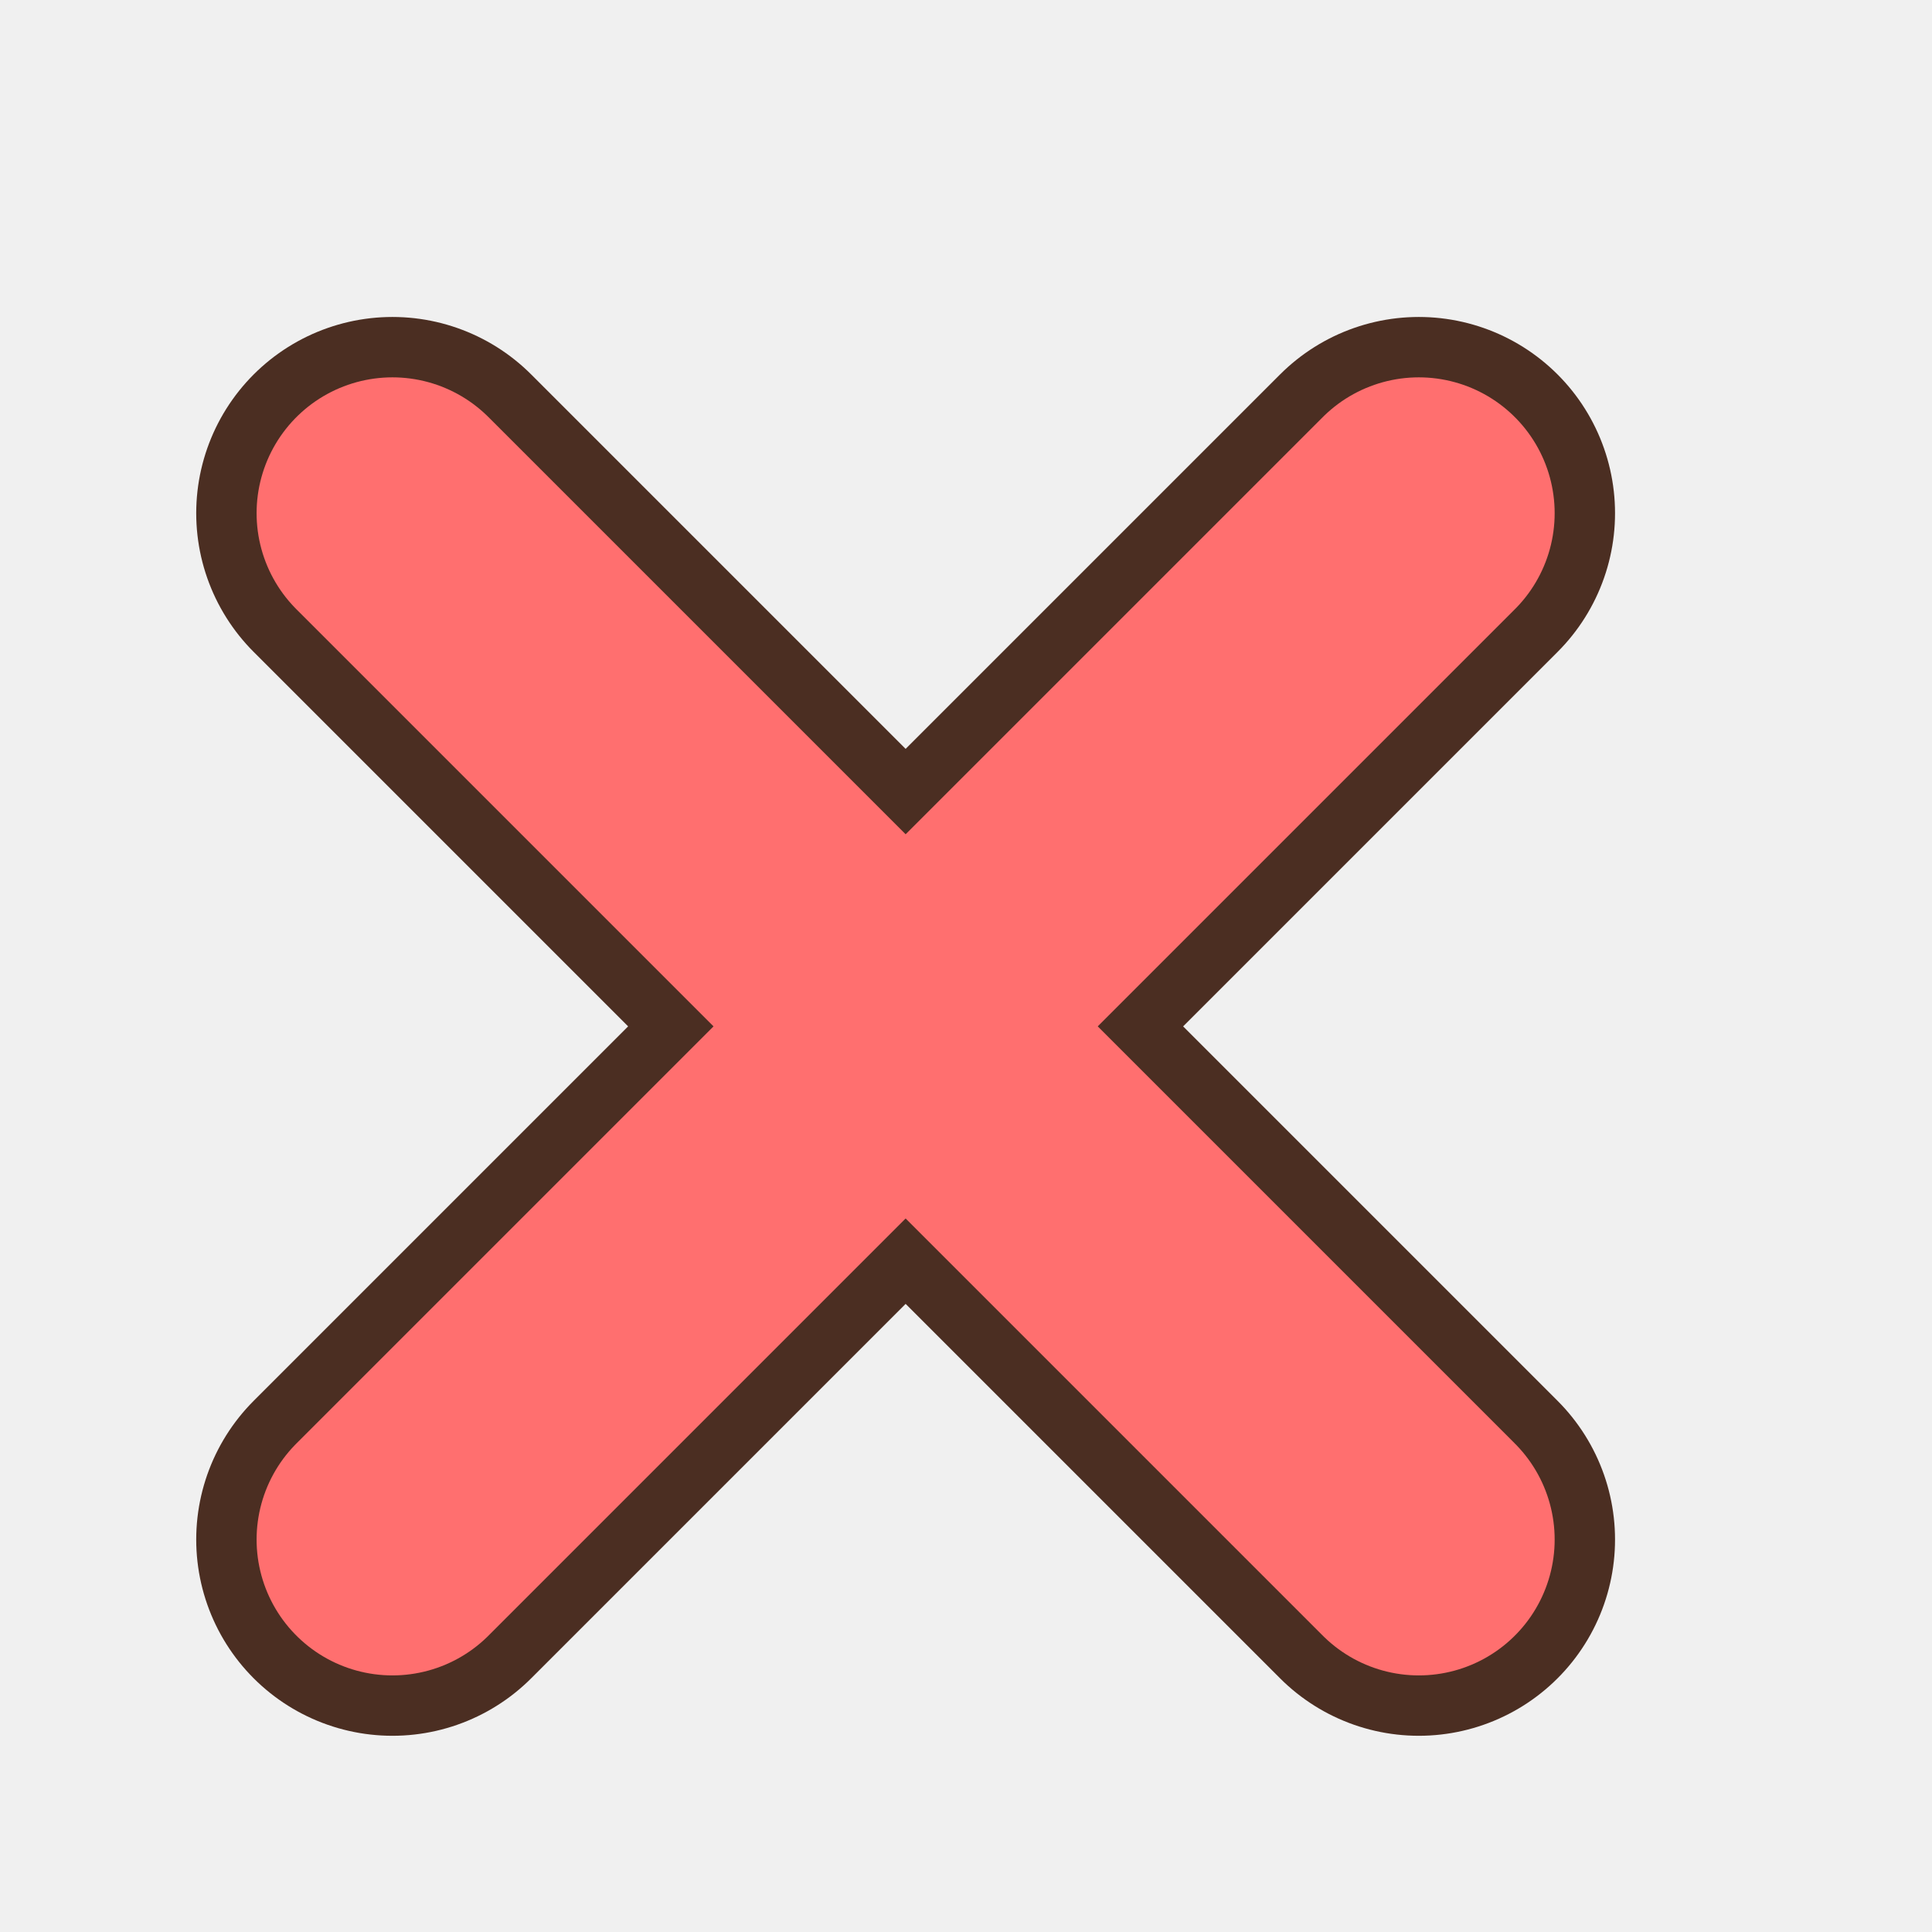
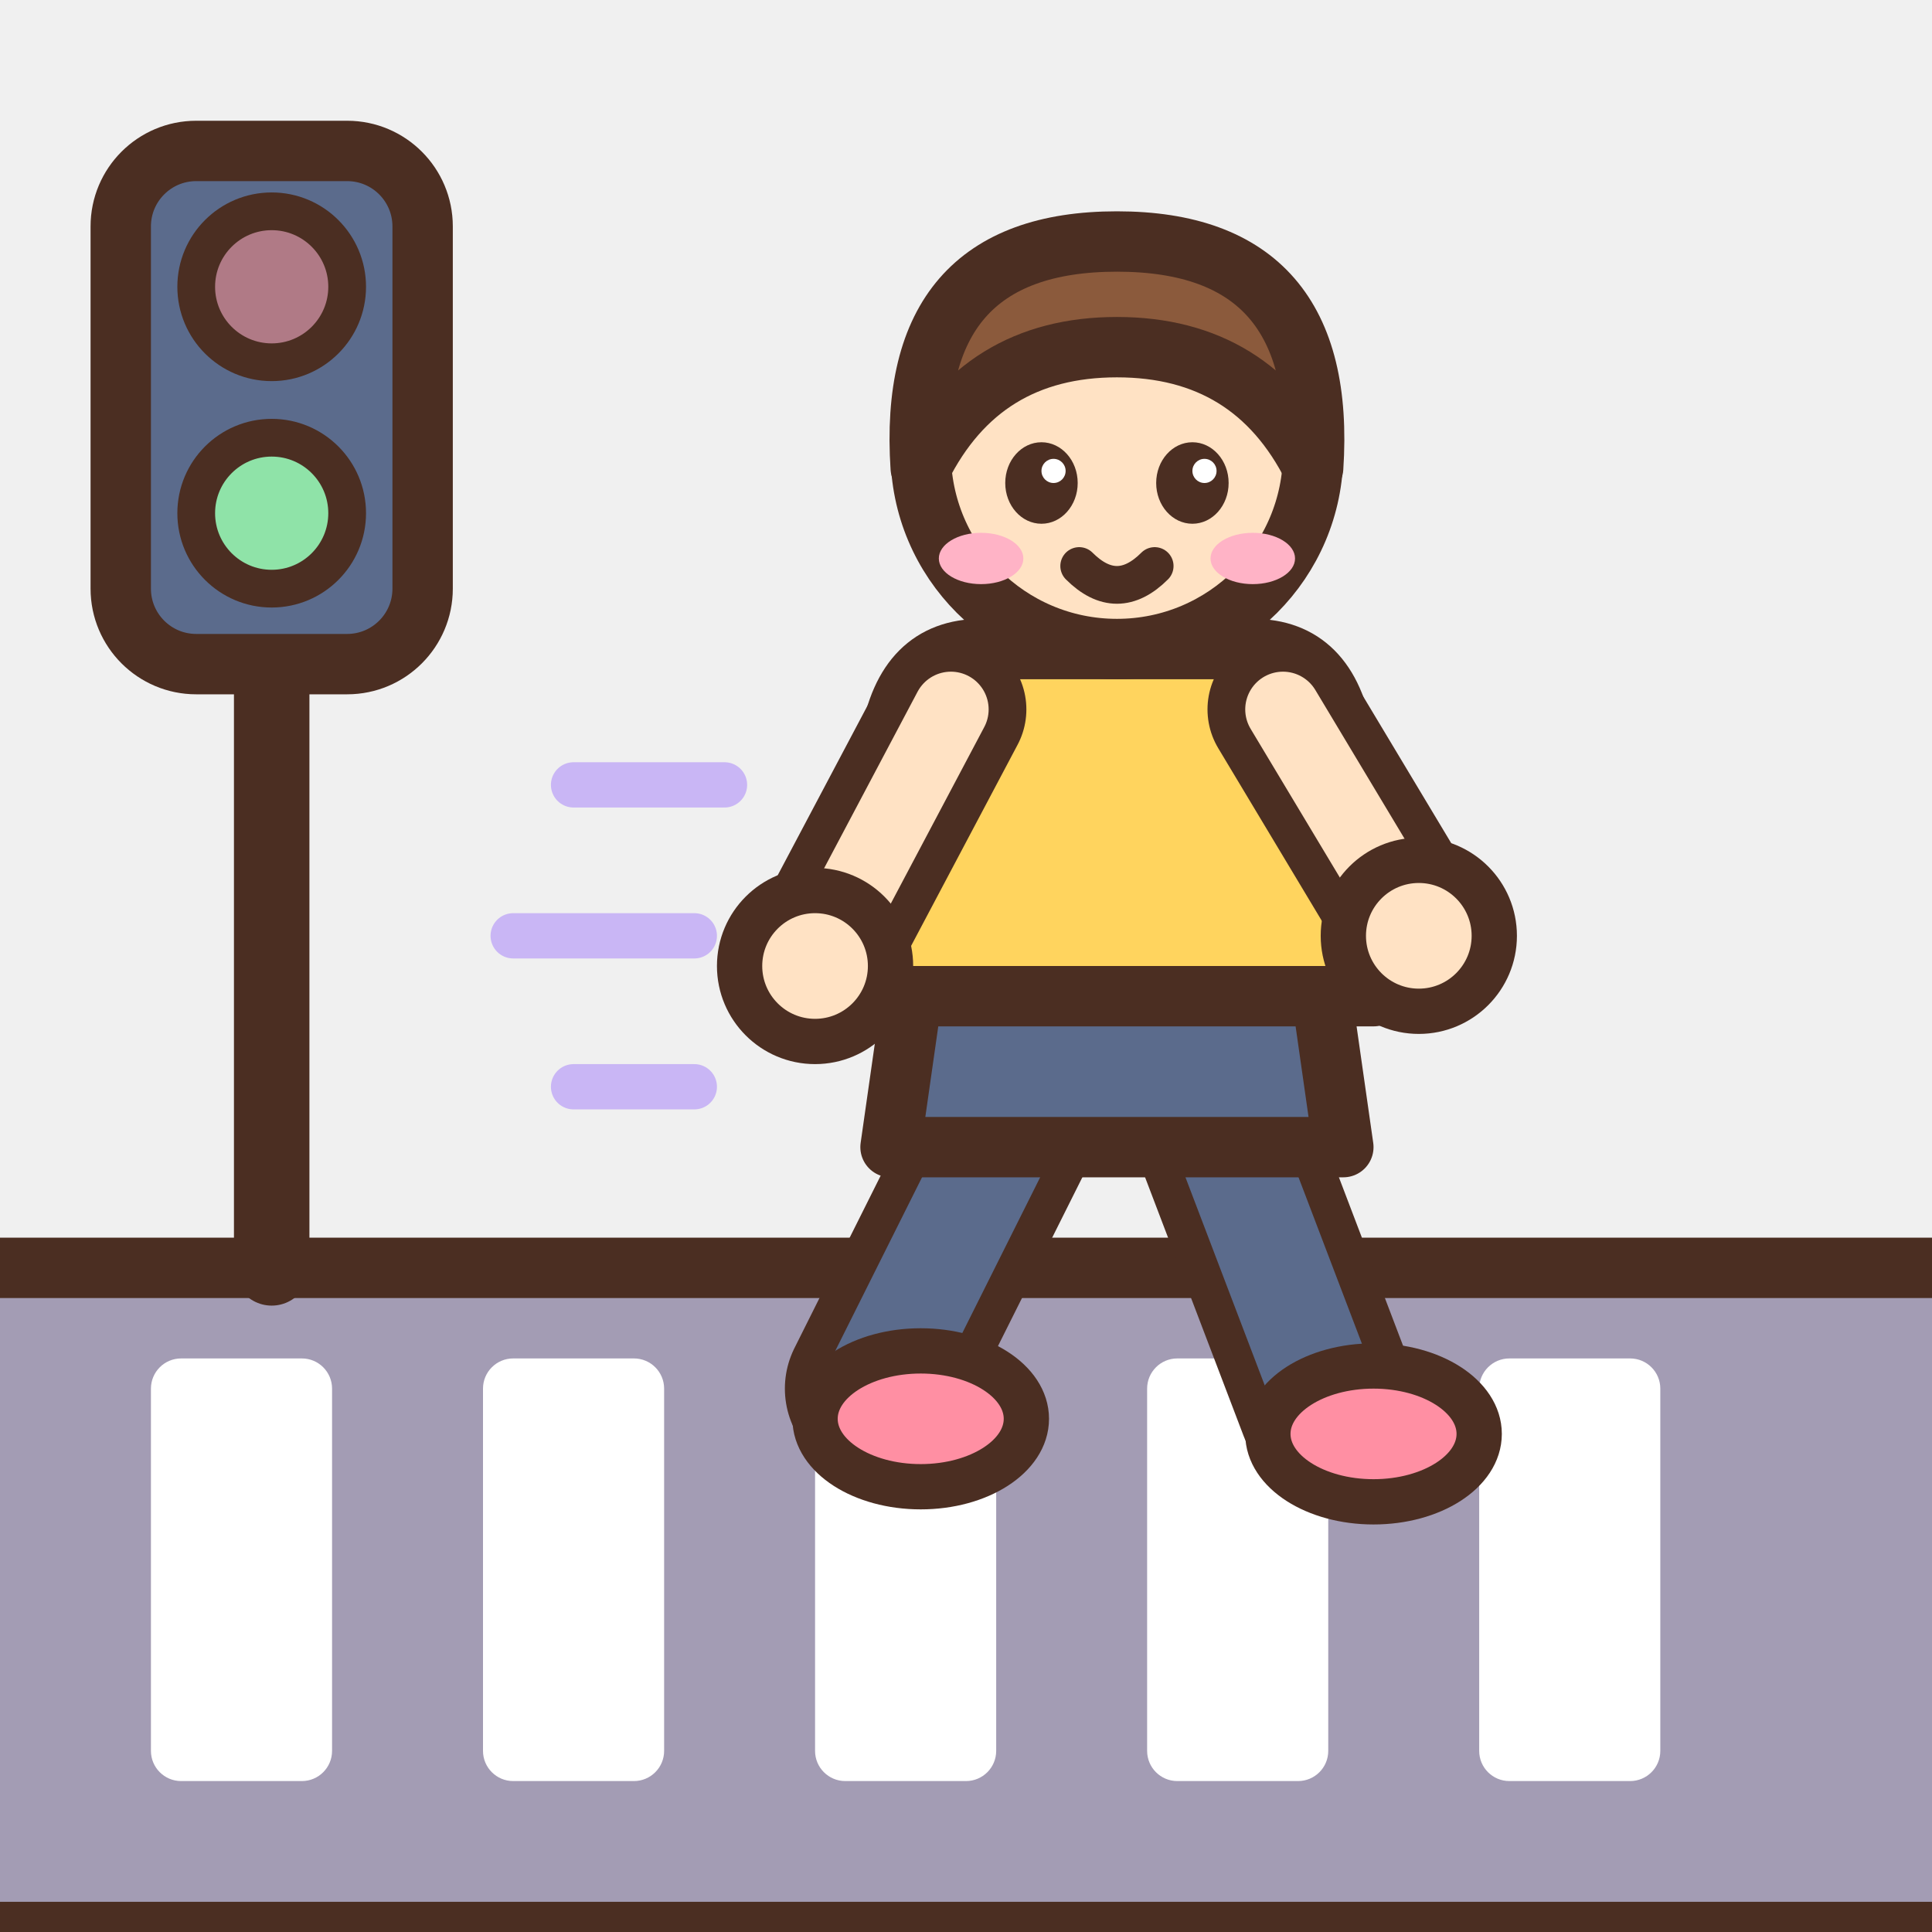
<svg xmlns="http://www.w3.org/2000/svg" viewBox="0 0 128 128">
  <g stroke="#4b2e22" stroke-width="4" stroke-linejoin="round" stroke-linecap="round">
-     <path d="M26 34 94 102M94 34 26 102" stroke-width="26" />
-     <path d="M26 34 94 102M94 34 26 102" stroke="#ff6f6f" stroke-width="18" />
+     <path d="M-4 84h136v44H-4Z" fill="#a39cb4" />
+     <rect x="10" y="90" width="12" height="28" rx="2" fill="#ffffff" stroke="none" />
+     <rect x="32" y="90" width="12" height="28" rx="2" fill="#ffffff" stroke="none" />
+     <rect x="54" y="90" width="12" height="28" rx="2" fill="#ffffff" stroke="none" />
+     <rect x="76" y="90" width="12" height="28" rx="2" fill="#ffffff" stroke="none" />
+     <rect x="98" y="90" width="12" height="28" rx="2" fill="#ffffff" stroke="none" />
+     <path d="M18 84V40" stroke-width="5" />
+     <rect x="8" y="10" width="20" height="34" rx="5" fill="#5b6b8c" />
+     <circle cx="18" cy="19" r="5" fill="#b07a86" stroke-width="2.5" />
+     <circle cx="18" cy="34" r="5" fill="#8fe3a8" stroke-width="2.5" />
+     <path d="M38 52h10M34 62h12M38 72h8" stroke="#c9b6f5" stroke-width="3" />
+     <g transform="translate(74 30) scale(1.0)">
+       <path d="M-6 42L-16 62" fill="none" stroke="#4b2e22" stroke-width="12" />
+       <path d="M-6 42L-16 62" fill="none" stroke="#5b6b8c" stroke-width="7" />
+       <path d="M6 42L14 63" fill="none" stroke="#4b2e22" stroke-width="12" />
+       <path d="M6 42L14 63" fill="none" stroke="#5b6b8c" stroke-width="7" />
+       <ellipse cx="-13" cy="64" rx="7" ry="4.5" fill="#ff8fa3" stroke-width="3" />
+       <ellipse cx="17" cy="65" rx="7" ry="4.5" fill="#ff8fa3" stroke-width="3" />
+       <path d="M-13 32h26l2 14H-15Z" fill="#5b6b8c" />
+       <path d="M-9 13h18q5 0 6 6l2 17h-34l2-17q1-6 6-6Z" fill="#ffd45e" />
+       <path d="M-11 17L-20 34" fill="none" stroke="#4b2e22" stroke-width="10" />
+       <path d="M-11 17L-20 34" fill="none" stroke="#ffe2c4" stroke-width="5" />
+       <circle cx="-20" cy="34" r="5" fill="#ffe2c4" stroke-width="3" />
+       <path d="M11 17L20 32" fill="none" stroke="#4b2e22" stroke-width="10" />
+       <path d="M11 17L20 32" fill="none" stroke="#ffe2c4" stroke-width="5" />
+       <circle cx="20" cy="32" r="5" fill="#ffe2c4" stroke-width="3" />
+       <circle cx="0" cy="0" r="13" fill="#ffe2c4" />
+       <path d="M-13 1q-1-15 13-15 14 0 13 15-4-8-13-8-9 0-13 8Z" fill="#8b5a3c" />
+       <ellipse cx="-5" cy="2" rx="2.4" ry="2.7" fill="#4b2e22" stroke="none" />
+       <circle cx="-4.2" cy="1.2" r="0.8" fill="#fff" stroke="none" />
+       <ellipse cx="5" cy="2" rx="2.4" ry="2.7" fill="#4b2e22" stroke="none" />
+       <circle cx="5.8" cy="1.2" r="0.8" fill="#fff" stroke="none" />
+       <ellipse cx="-9" cy="7" rx="2.8" ry="1.7" fill="#ffb3c6" stroke="none" />
+       <ellipse cx="9" cy="7" rx="2.8" ry="1.7" fill="#ffb3c6" stroke="none" />
+       <path d="M-2.5 7.5q2.5 2.5 5 0" fill="none" stroke-width="2.5" />
+     </g>
  </g>
</svg>
